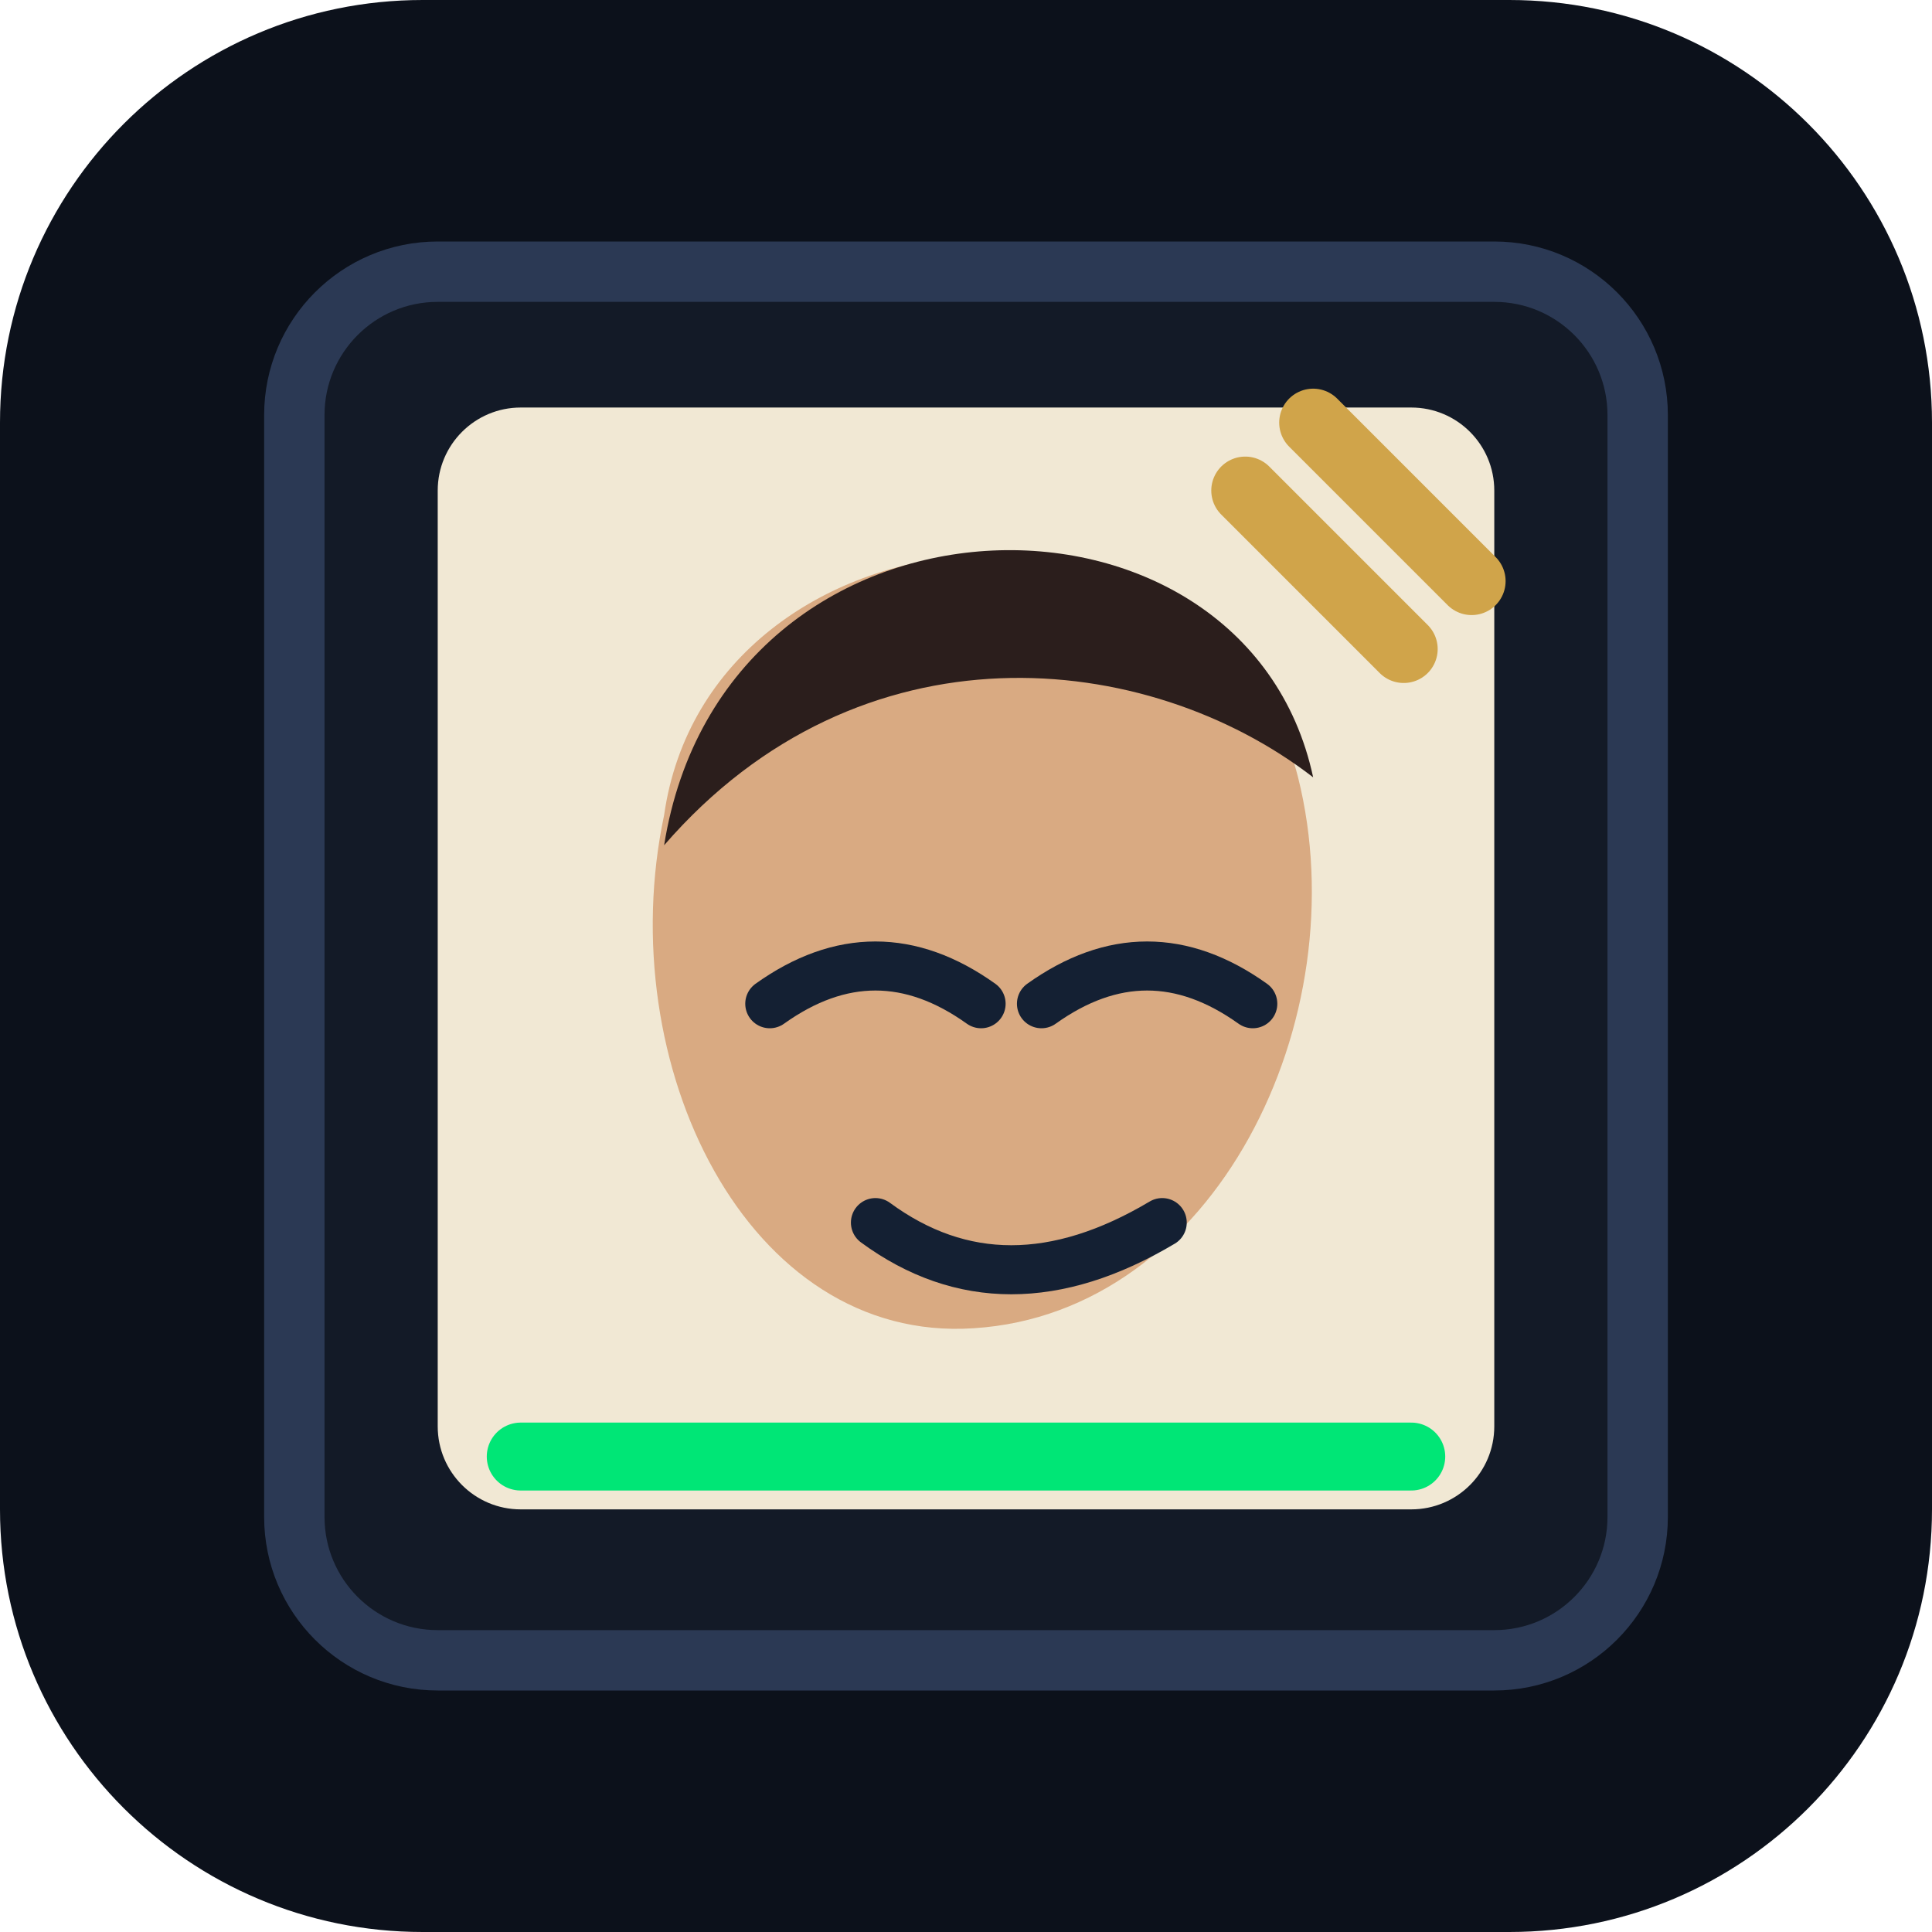
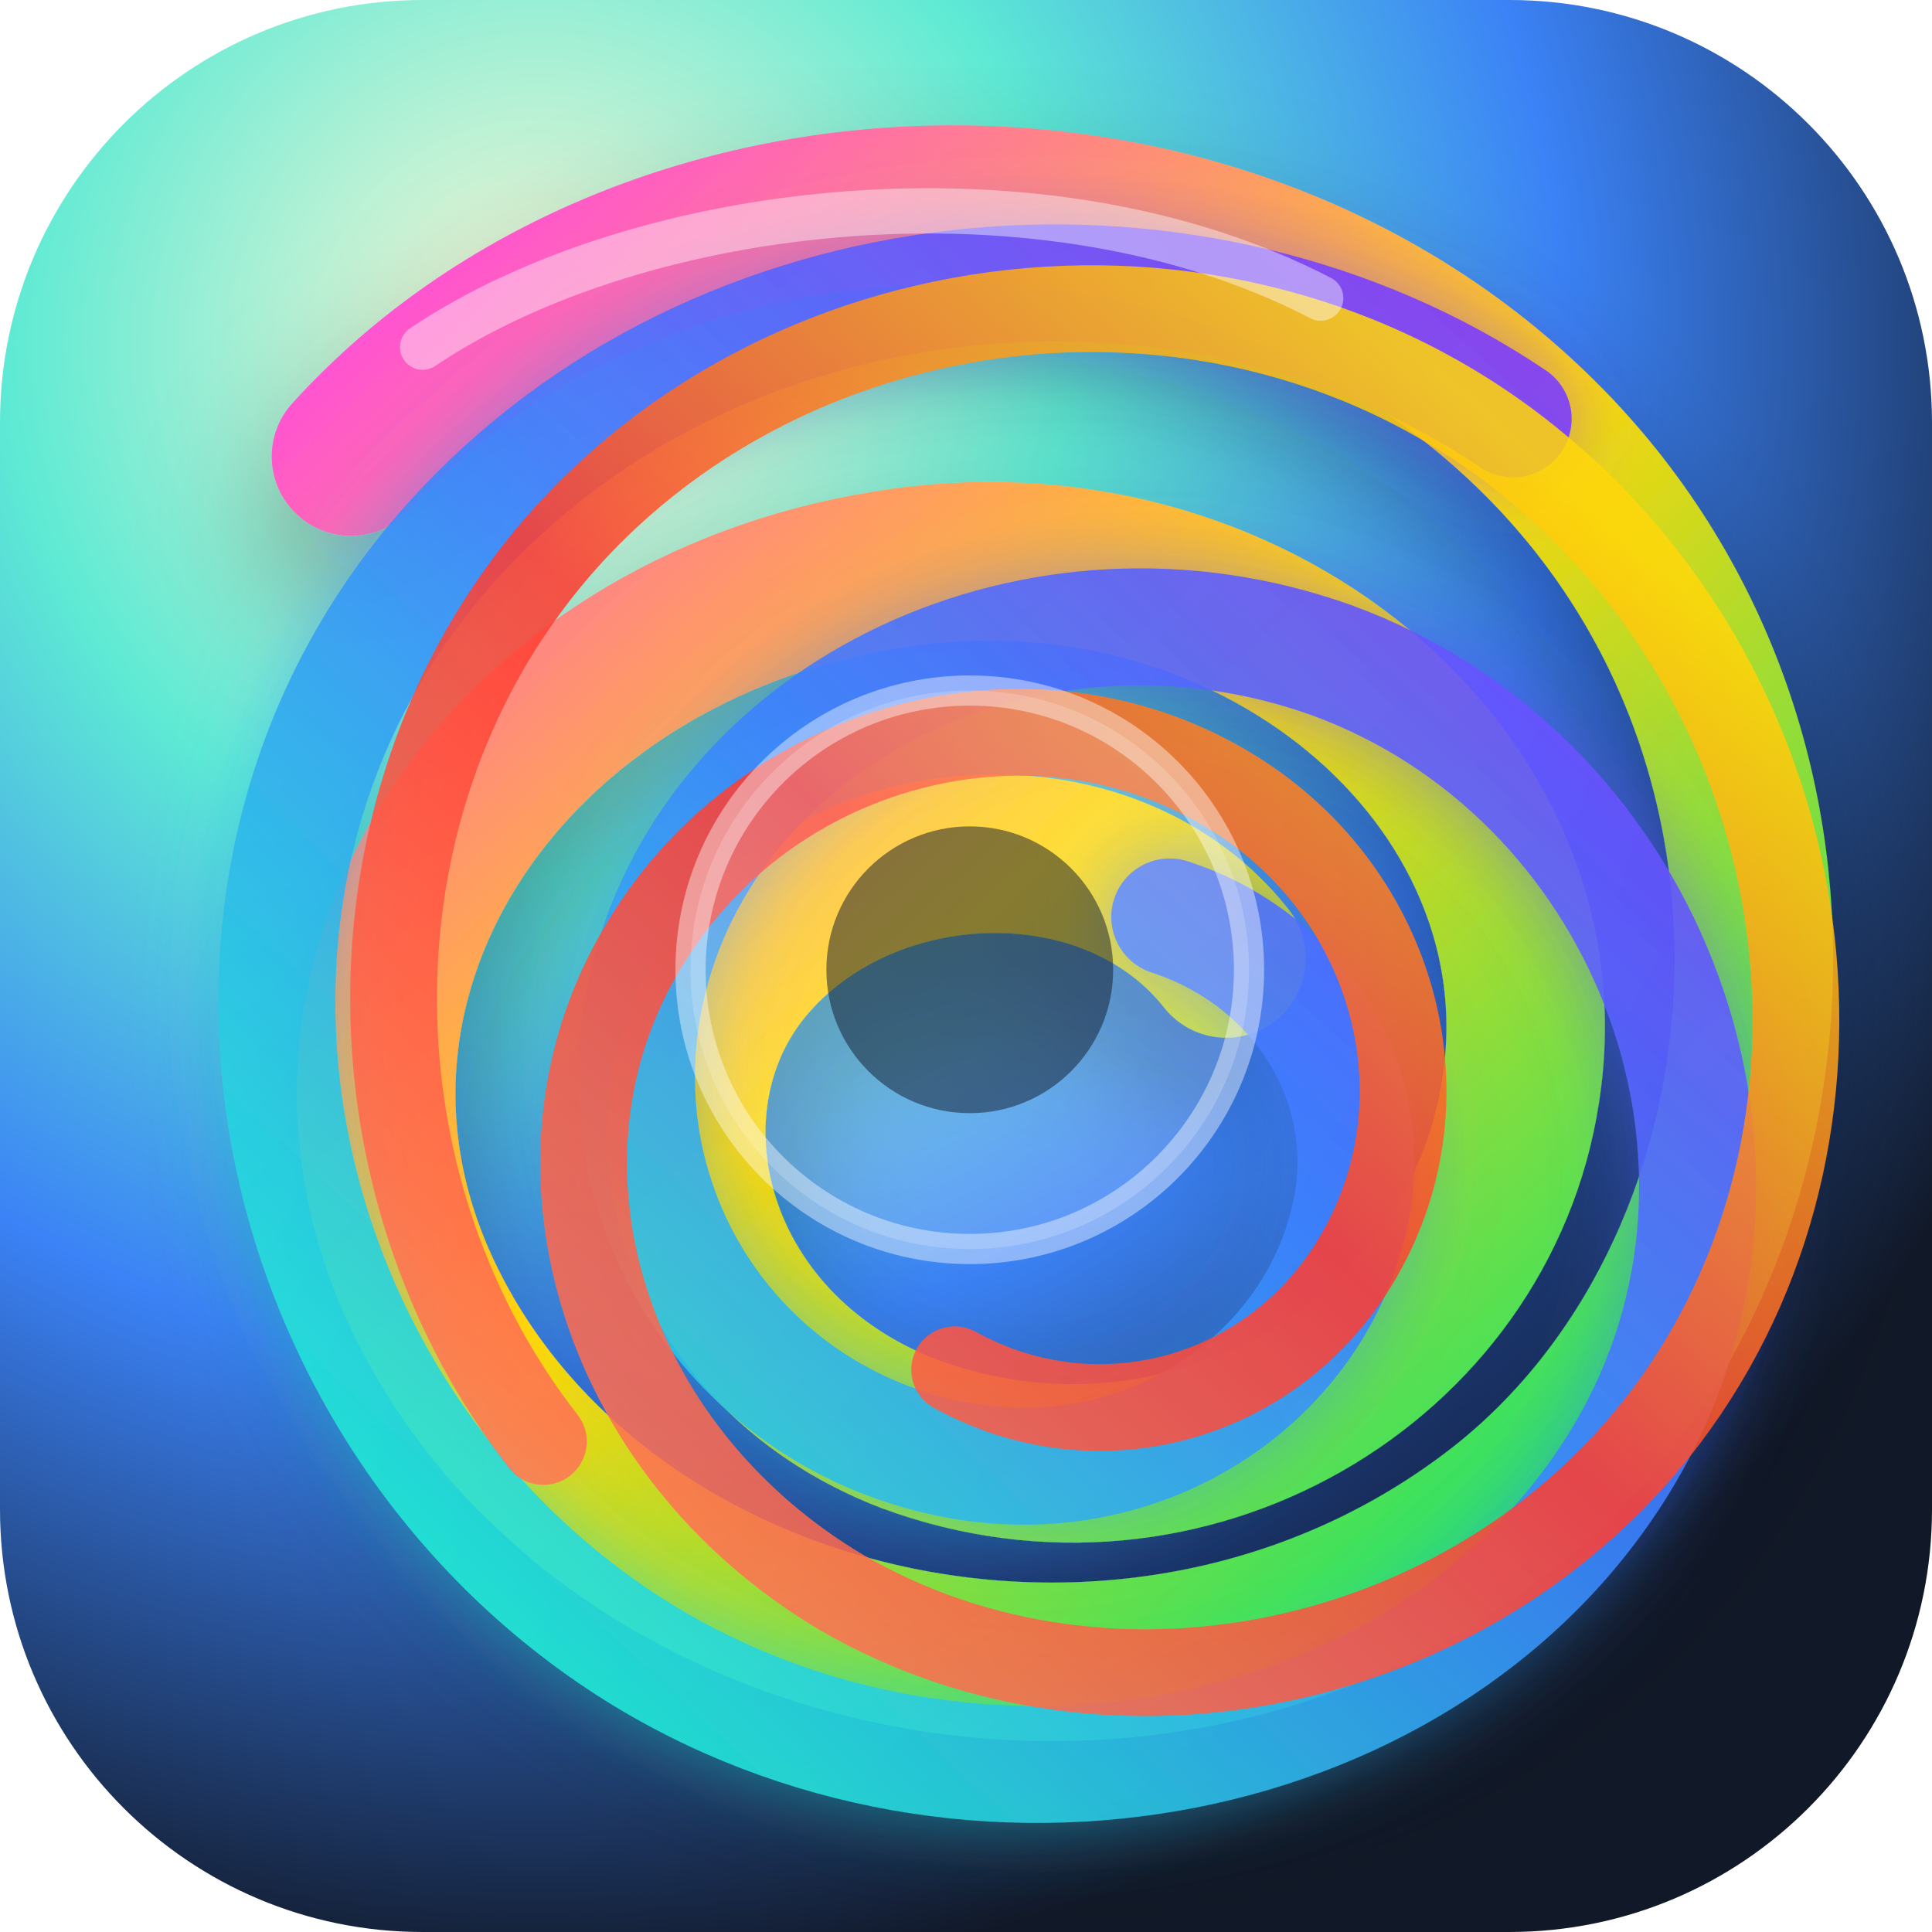
<svg xmlns="http://www.w3.org/2000/svg" viewBox="0 0 512 512">
-   <rect width="512" height="512" rx="112" fill="#0c111b" />
-   <rect x="78" y="72" width="356" height="368" rx="38" fill="#131a27" stroke="#2b3954" stroke-width="16" />
-   <rect x="116" y="108" width="280" height="292" rx="22" fill="#f1e8d4" />
-   <path d="M176 216c12-84 146-96 168-10 16 64-22 142-86 146-60 4-96-70-82-136z" fill="#d9aa82" />
-   <path d="M176 224c16-100 154-102 172-18-44-34-120-42-172 18z" fill="#2b1e1c" />
-   <path d="M204 266q28-20 56 0M276 266q28-20 56 0M232 324q34 25 76 0" fill="none" stroke="#142033" stroke-width="13" stroke-linecap="round" />
-   <path d="M138 386h236" stroke="#00e676" stroke-width="18" stroke-linecap="round" />
-   <path d="M348 112l42 42M330 130l42 42" stroke="#d0a44a" stroke-width="18" stroke-linecap="round" />
+   <defs>
+     <radialGradient id="bg" cx="28%" cy="18%" r="85%">
+       <stop offset="0" stop-color="#fff7d6" />
+       <stop offset="0.32" stop-color="#5eead4" />
+       <stop offset="0.62" stop-color="#3b82f6" />
+       <stop offset="1" stop-color="#111827" />
+     </radialGradient>
+     <linearGradient id="ringA" x1="96" y1="78" x2="424" y2="438" gradientUnits="userSpaceOnUse">
+       <stop stop-color="#ff4fd8" />
+       <stop offset="0.48" stop-color="#ffd60a" />
+       <stop offset="1" stop-color="#00e676" />
+     </linearGradient>
+     <linearGradient id="ringB" x1="396" y1="88" x2="88" y2="420" gradientUnits="userSpaceOnUse">
+       <stop stop-color="#7c3cff" />
+       <stop offset="0.46" stop-color="#3b82ff" />
+       <stop offset="1" stop-color="#20f4d2" />
+     </linearGradient>
+     <linearGradient id="ringC" x1="142" y1="406" x2="398" y2="114" gradientUnits="userSpaceOnUse">
+       <stop stop-color="#ff7a59" />
+       <stop offset="0.5" stop-color="#ff3b30" />
+       <stop offset="1" stop-color="#ffd60a" />
+     </linearGradient>
+     <filter id="softShadow" x="-30%" y="-30%" width="160%" height="160%">
+       <feDropShadow dx="0" dy="18" stdDeviation="18" flood-color="#020617" flood-opacity="0.35" />
+     </filter>
+     <filter id="glow" x="-40%" y="-40%" width="180%" height="180%">
+       <feGaussianBlur stdDeviation="10" result="blur" />
+       <feColorMatrix in="blur" type="matrix" values="1 0 0 0 0  0 1 0 0 0  0 0 1 0 0  0 0 0 .55 0" />
+       <feBlend in="SourceGraphic" />
+     </filter>
+   </defs>
+   <rect width="512" height="512" rx="112" fill="url(#bg)" />
+   <path d="M93 121c78-86 231-91 317-3 82 84 67 220-12 282-96 75-242 40-287-59-38-84 24-174 124-190 96-16 181 55 168 138-11 72-89 118-162 91-60-23-75-89-42-126 32-36 96-38 126 0" fill="none" stroke="url(#ringA)" stroke-width="42" stroke-linecap="round" filter="url(#softShadow)" />
+   <path d="M401 111c-83-56-206-47-278 29-86 91-54 237 48 299 91 55 215 28 262-58 42-77 2-176-80-206-78-28-163 13-181 84-15 59 22 117 82 128 50 9 95-22 104-66 7-34-14-67-48-78" fill="none" stroke="url(#ringB)" stroke-width="31" stroke-linecap="round" opacity="0.92" filter="url(#glow)" />
+   <path d="M144 382c-50-64-54-159-5-226 60-82 184-100 266-34 76 61 94 173 39 250-50 70-149 92-221 50-64-38-87-115-52-172 32-53 102-72 154-41 44 26 60 81 35 124-22 38-69 51-107 30" fill="none" stroke="url(#ringC)" stroke-width="23" stroke-linecap="round" opacity="0.86" />
+   <circle cx="257" cy="257" r="74" fill="rgba(255,255,255,0.18)" stroke="rgba(255,255,255,0.42)" stroke-width="8" />
+   <circle cx="257" cy="257" r="38" fill="#0f172a" opacity="0.5" />
+   <path d="M112 92c58-39 165-51 238-13" fill="none" stroke="rgba(255,255,255,0.42)" stroke-width="12" stroke-linecap="round" />
</svg>
